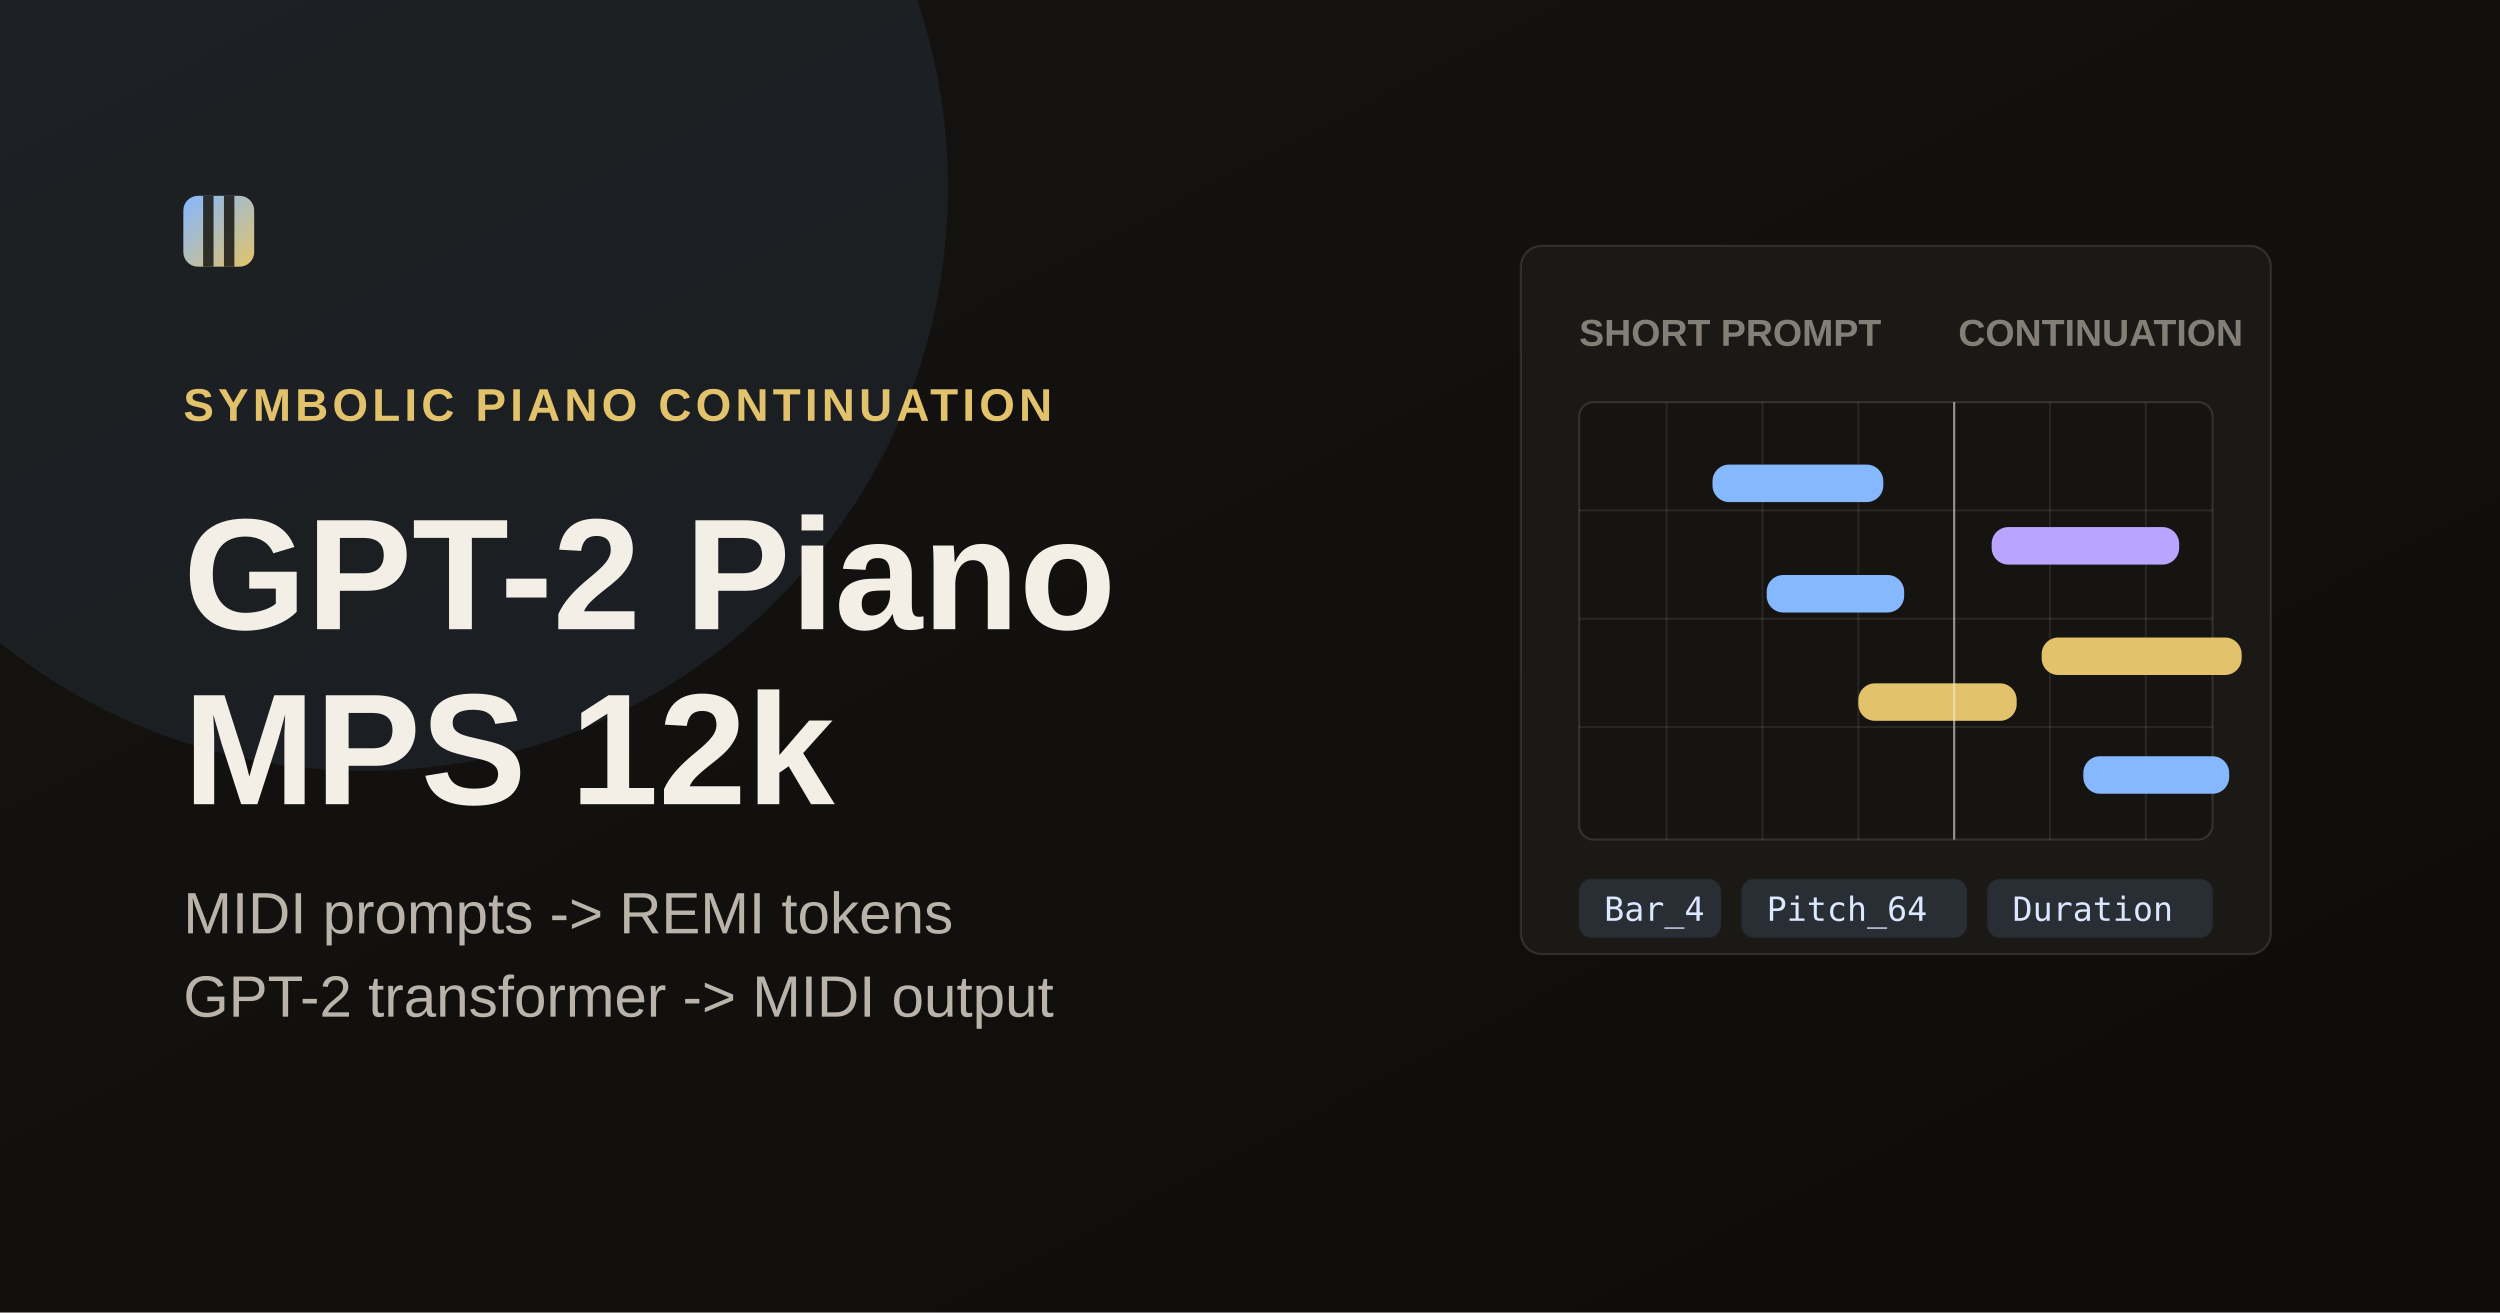
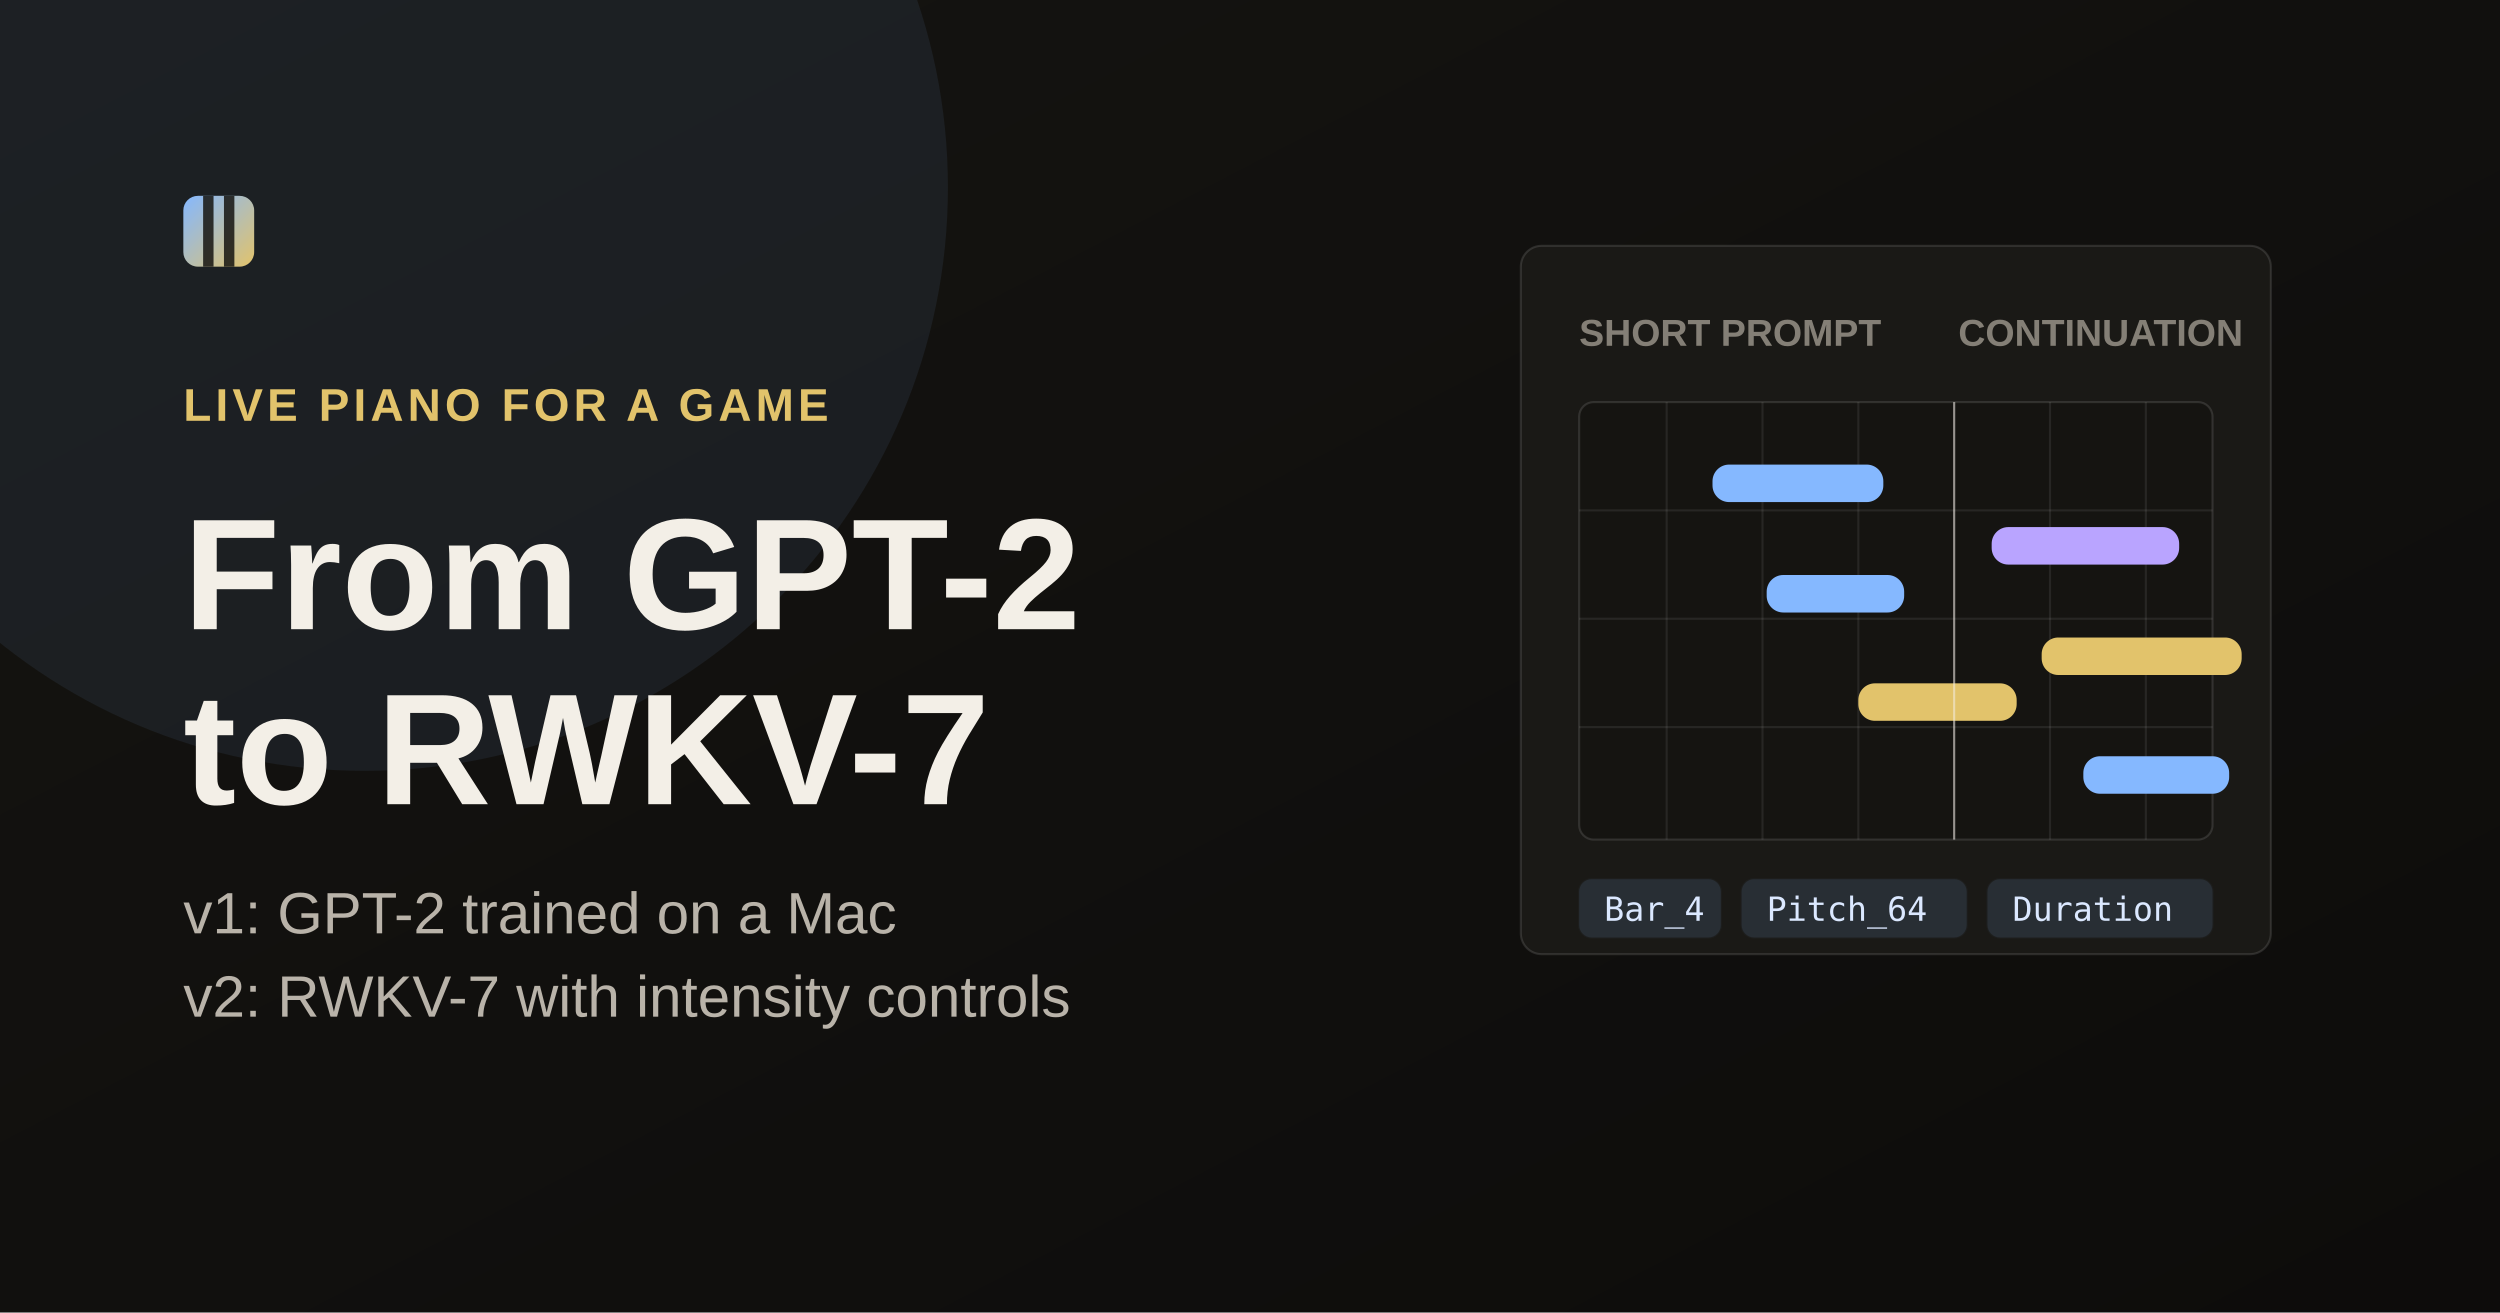
<svg xmlns="http://www.w3.org/2000/svg" width="1200" height="630" viewBox="0 0 1200 630" role="img" aria-labelledby="title desc">
  <defs>
    <linearGradient id="bg" x1="0" y1="0" x2="1" y2="1">
      <stop offset="0" stop-color="#151411" />
      <stop offset="1" stop-color="#0d0c0b" />
    </linearGradient>
    <linearGradient id="accent" x1="0" y1="0" x2="1" y2="1">
      <stop offset="0" stop-color="#85b8ff" />
      <stop offset="1" stop-color="#e2c36b" />
    </linearGradient>
  </defs>
  <rect width="1200" height="630" fill="url(#bg)" />
  <circle cx="175" cy="90" r="280" fill="#85b8ff" opacity="0.08" />
  <g transform="translate(88 94)">
    <rect width="34" height="34" rx="7" fill="url(#accent)" />
    <path d="M12 0v34M22 0v34" stroke="#151411" stroke-width="5" opacity="0.85" />
-     <text x="0" y="108" fill="#e2c36b" font-family="Arial, Helvetica, sans-serif" font-size="22" font-weight="700" letter-spacing="2">SYMBOLIC PIANO CONTINUATION</text>
-     <text x="0" y="208" fill="#f3efe7" font-family="Arial, Helvetica, sans-serif" font-size="76" font-weight="800">GPT-2 Piano</text>
-     <text x="0" y="292" fill="#f3efe7" font-family="Arial, Helvetica, sans-serif" font-size="76" font-weight="800">MPS 12k</text>
-     <text x="0" y="354" fill="#b9b3a9" font-family="Arial, Helvetica, sans-serif" font-size="28">MIDI prompts -&gt; REMI tokens</text>
-     <text x="0" y="394" fill="#b9b3a9" font-family="Arial, Helvetica, sans-serif" font-size="28">GPT-2 transformer -&gt; MIDI output</text>
+     <text x="0" y="108" fill="#e2c36b" font-family="Arial, Helvetica, sans-serif" font-size="22" font-weight="700" letter-spacing="2">LIVE PIANO FOR A GAME</text>
+     <text x="0" y="208" fill="#f3efe7" font-family="Arial, Helvetica, sans-serif" font-size="76" font-weight="800">From GPT-2</text>
+     <text x="0" y="292" fill="#f3efe7" font-family="Arial, Helvetica, sans-serif" font-size="76" font-weight="800">to RWKV-7</text>
+     <text x="0" y="354" fill="#b9b3a9" font-family="Arial, Helvetica, sans-serif" font-size="28">v1: GPT-2 trained on a Mac</text>
+     <text x="0" y="394" fill="#b9b3a9" font-family="Arial, Helvetica, sans-serif" font-size="28">v2: RWKV-7 with intensity controls</text>
  </g>
  <g transform="translate(730 118)">
    <rect width="360" height="340" rx="10" fill="#1a1916" stroke="#ffffff" stroke-opacity="0.12" />
    <text x="28" y="48" fill="#847f76" font-family="Arial, Helvetica, sans-serif" font-size="18" font-weight="700">SHORT PROMPT</text>
    <text x="210" y="48" fill="#847f76" font-family="Arial, Helvetica, sans-serif" font-size="18" font-weight="700">CONTINUATION</text>
    <rect x="28" y="75" width="304" height="210" rx="7" fill="#151411" stroke="#ffffff" stroke-opacity="0.12" />
    <path d="M70 75v210M116 75v210M162 75v210M208 75v210M254 75v210M300 75v210" stroke="#ffffff" stroke-opacity="0.08" />
    <path d="M28 127h304M28 179h304M28 231h304" stroke="#ffffff" stroke-opacity="0.08" />
    <rect x="92" y="105" width="82" height="18" rx="8" fill="#85b8ff" />
    <rect x="118" y="158" width="66" height="18" rx="8" fill="#85b8ff" />
    <rect x="162" y="210" width="76" height="18" rx="8" fill="#e2c36b" />
    <rect x="226" y="135" width="90" height="18" rx="8" fill="#b9a4ff" />
    <rect x="250" y="188" width="96" height="18" rx="8" fill="#e2c36b" />
    <rect x="270" y="245" width="70" height="18" rx="8" fill="#85b8ff" />
    <line x1="208" y1="75" x2="208" y2="285" stroke="#f3efe7" stroke-opacity="0.55" />
    <g fill="#dbe8ff" font-family="Menlo, Consolas, monospace" font-size="16">
      <rect x="28" y="304" width="68" height="28" rx="6" fill="#85b8ff" opacity="0.13" stroke="#85b8ff" stroke-opacity="0.25" />
      <text x="40" y="324">Bar_4</text>
      <rect x="106" y="304" width="108" height="28" rx="6" fill="#85b8ff" opacity="0.13" stroke="#85b8ff" stroke-opacity="0.25" />
      <text x="118" y="324">Pitch_64</text>
      <rect x="224" y="304" width="108" height="28" rx="6" fill="#85b8ff" opacity="0.13" stroke="#85b8ff" stroke-opacity="0.25" />
      <text x="236" y="324">Duration</text>
    </g>
  </g>
</svg>
